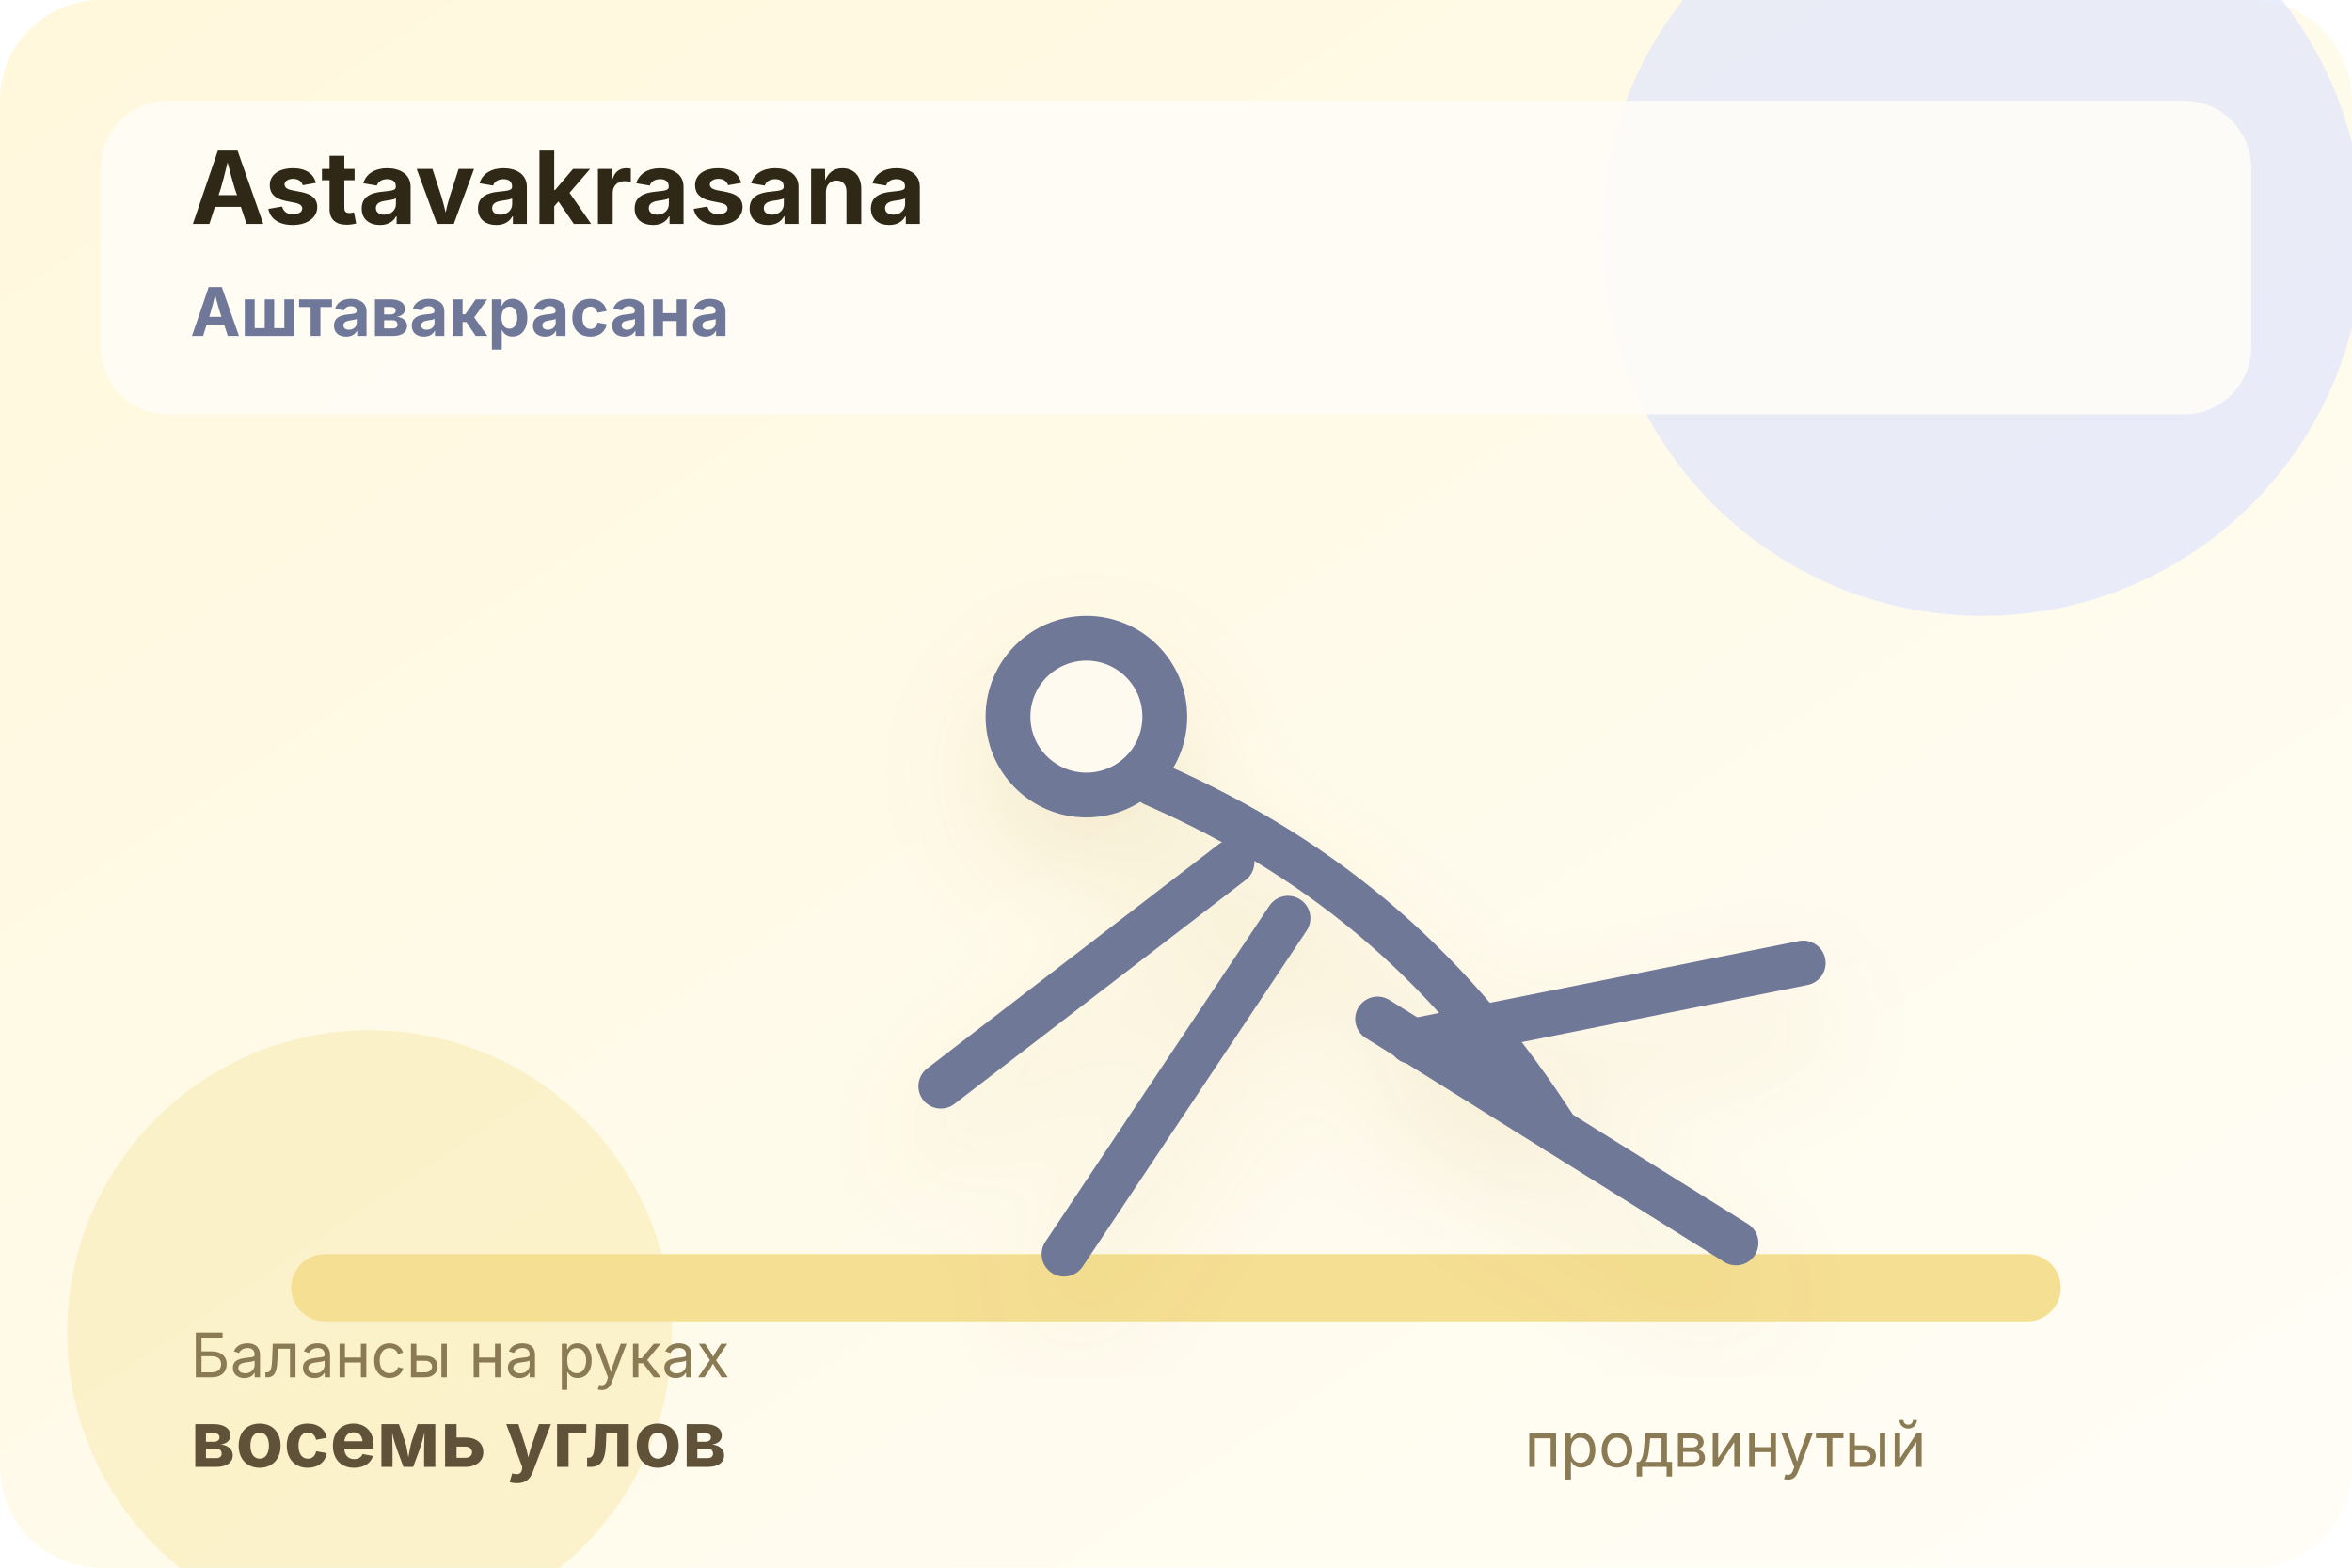
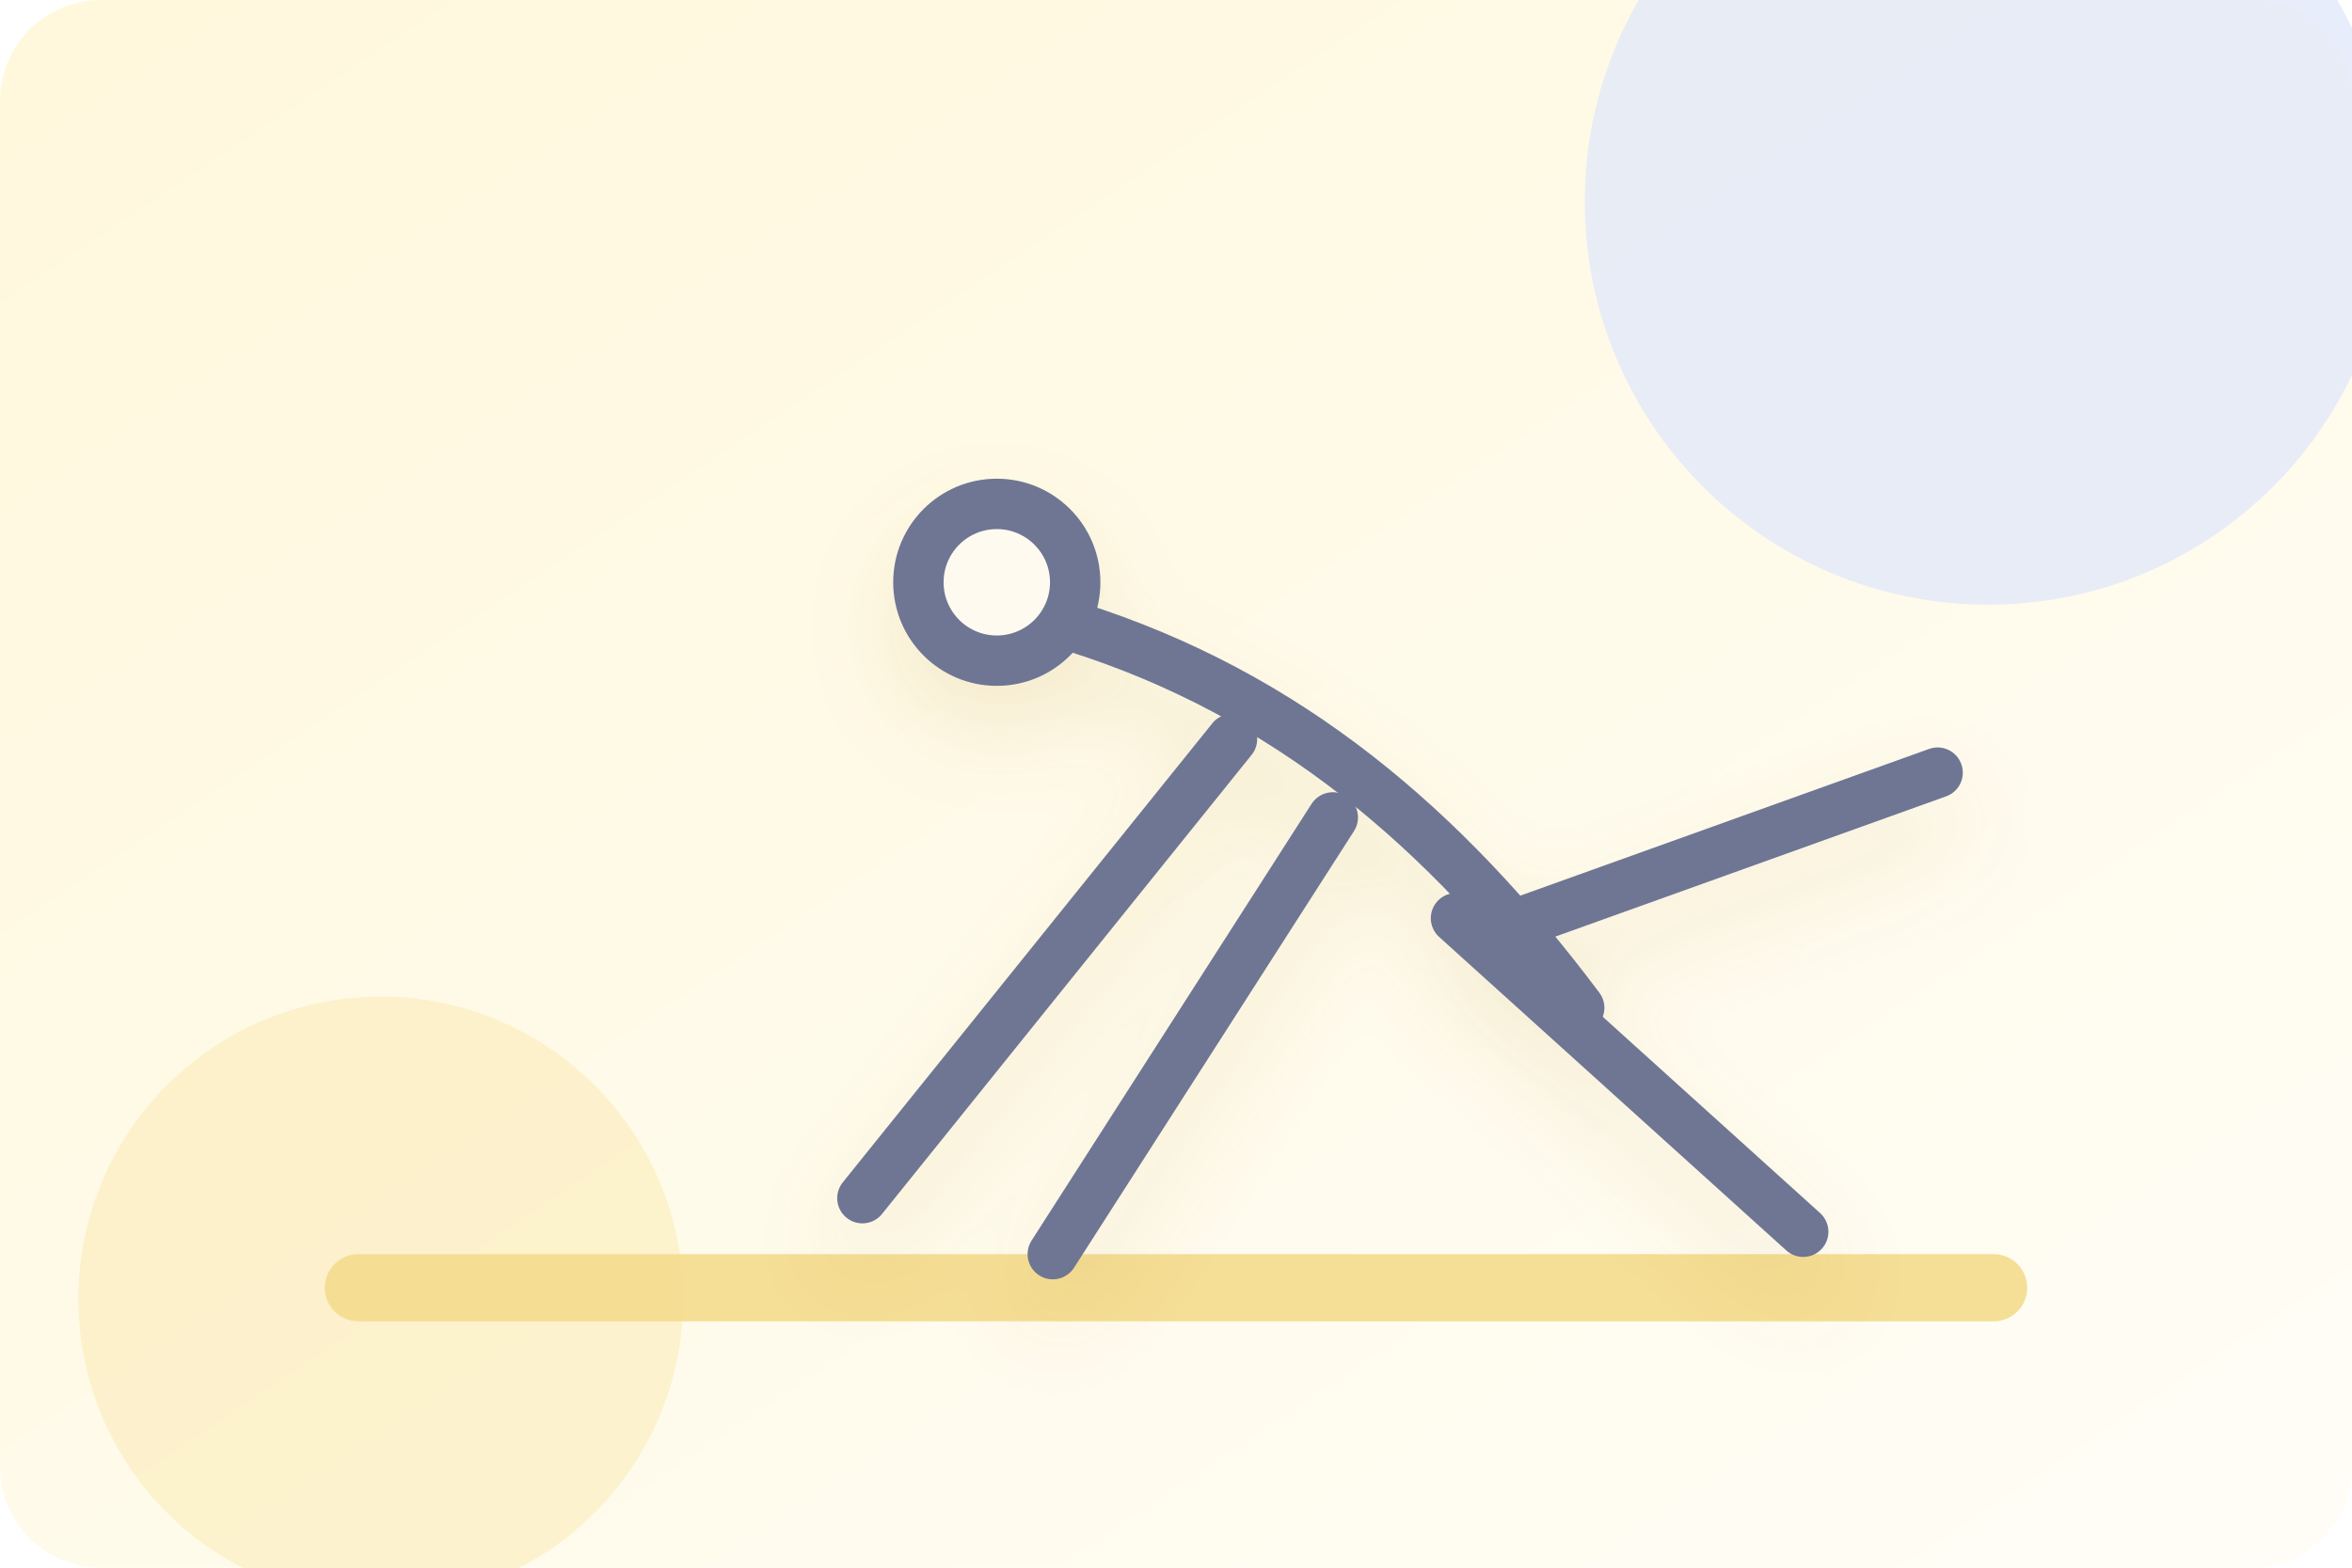
<svg xmlns="http://www.w3.org/2000/svg" width="420" height="280" viewBox="0 0 420 280" role="img" aria-label="Astavakrasana">
  <defs>
    <linearGradient id="bg" x1="0" y1="0" x2="1" y2="1">
      <stop offset="0" stop-color="#fff8dc" />
      <stop offset="1" stop-color="#fffdf7" />
    </linearGradient>
-     <filter id="soft" x="-20%" y="-20%" width="140%" height="140%">
-       <feDropShadow dx="0" dy="10" stdDeviation="10" flood-color="#a57a24" flood-opacity="0.12" />
+     <filter id="softShadow" x="-20%" y="-20%" width="140%" height="140%">
+       <feDropShadow dx="0" dy="8" stdDeviation="8" flood-color="#a57a24" flood-opacity="0.12" />
    </filter>
  </defs>
  <rect width="420" height="280" rx="18" fill="url(#bg)" />
-   <circle cx="354" cy="42" r="68" fill="#dce4ff" opacity="0.62" />
-   <circle cx="66" cy="238" r="54" fill="#f7e7a8" opacity="0.48" />
-   <rect x="52" y="224" width="316" height="12" rx="6" fill="#f5df93" />
-   <g filter="url(#soft)">
-     <g stroke="#6f7898" stroke-width="8" stroke-linecap="round" stroke-linejoin="round" fill="none">
-       <circle cx="194" cy="128" r="14" fill="#fffaf0" />
-       <path d="M206 140 C238 154 260 174 278 202" />
-       <path d="M220 154 L168 194" />
-       <path d="M230 164 L190 224" />
-       <path d="M252 186 L322 172" />
-       <path d="M246 182 L310 222" />
+   <circle cx="355" cy="36" r="72" fill="#dfe6fb" opacity="0.72" />
+   <circle cx="68" cy="232" r="54" fill="#f8e7a7" opacity="0.44" />
+   <rect x="58" y="224" width="304" height="12" rx="6" fill="#f5dc91" opacity="0.95" />
+   <g filter="url(#softShadow)">
+     <g stroke="#6e7693" stroke-width="9" stroke-linecap="round" stroke-linejoin="round" fill="none">
+       <circle cx="178" cy="104" r="14" fill="#fffaf0" />
+       <path d="M192 112 C230 124 258 148 282 180" />
+       <path d="M220 132 L154 214" />
+       <path d="M238 146 L188 224" />
+       <path d="M268 166 L346 138" />
+       <path d="M260 164 L322 220" />
    </g>
  </g>
-   <rect x="18" y="18" width="384" height="56" rx="12" fill="#fffdf7" opacity="0.88" />
-   <text x="34" y="40" font-family="Inter, Arial, sans-serif" font-size="18" font-weight="700" fill="#302816">Astavakrasana</text>
-   <text x="34" y="60" font-family="Inter, Arial, sans-serif" font-size="12" font-weight="700" fill="#6f7898">Аштавакрасана</text>
-   <text x="34" y="262" font-family="Inter, Arial, sans-serif" font-size="14" font-weight="700" fill="#5f5239">восемь углов</text>
-   <text x="344" y="262" text-anchor="end" font-family="Inter, Arial, sans-serif" font-size="11" fill="#8b7b55">продвинутый</text>
-   <text x="34" y="246" font-family="Inter, Arial, sans-serif" font-size="11" fill="#8b7b55">Балансы на руках</text>
</svg>
